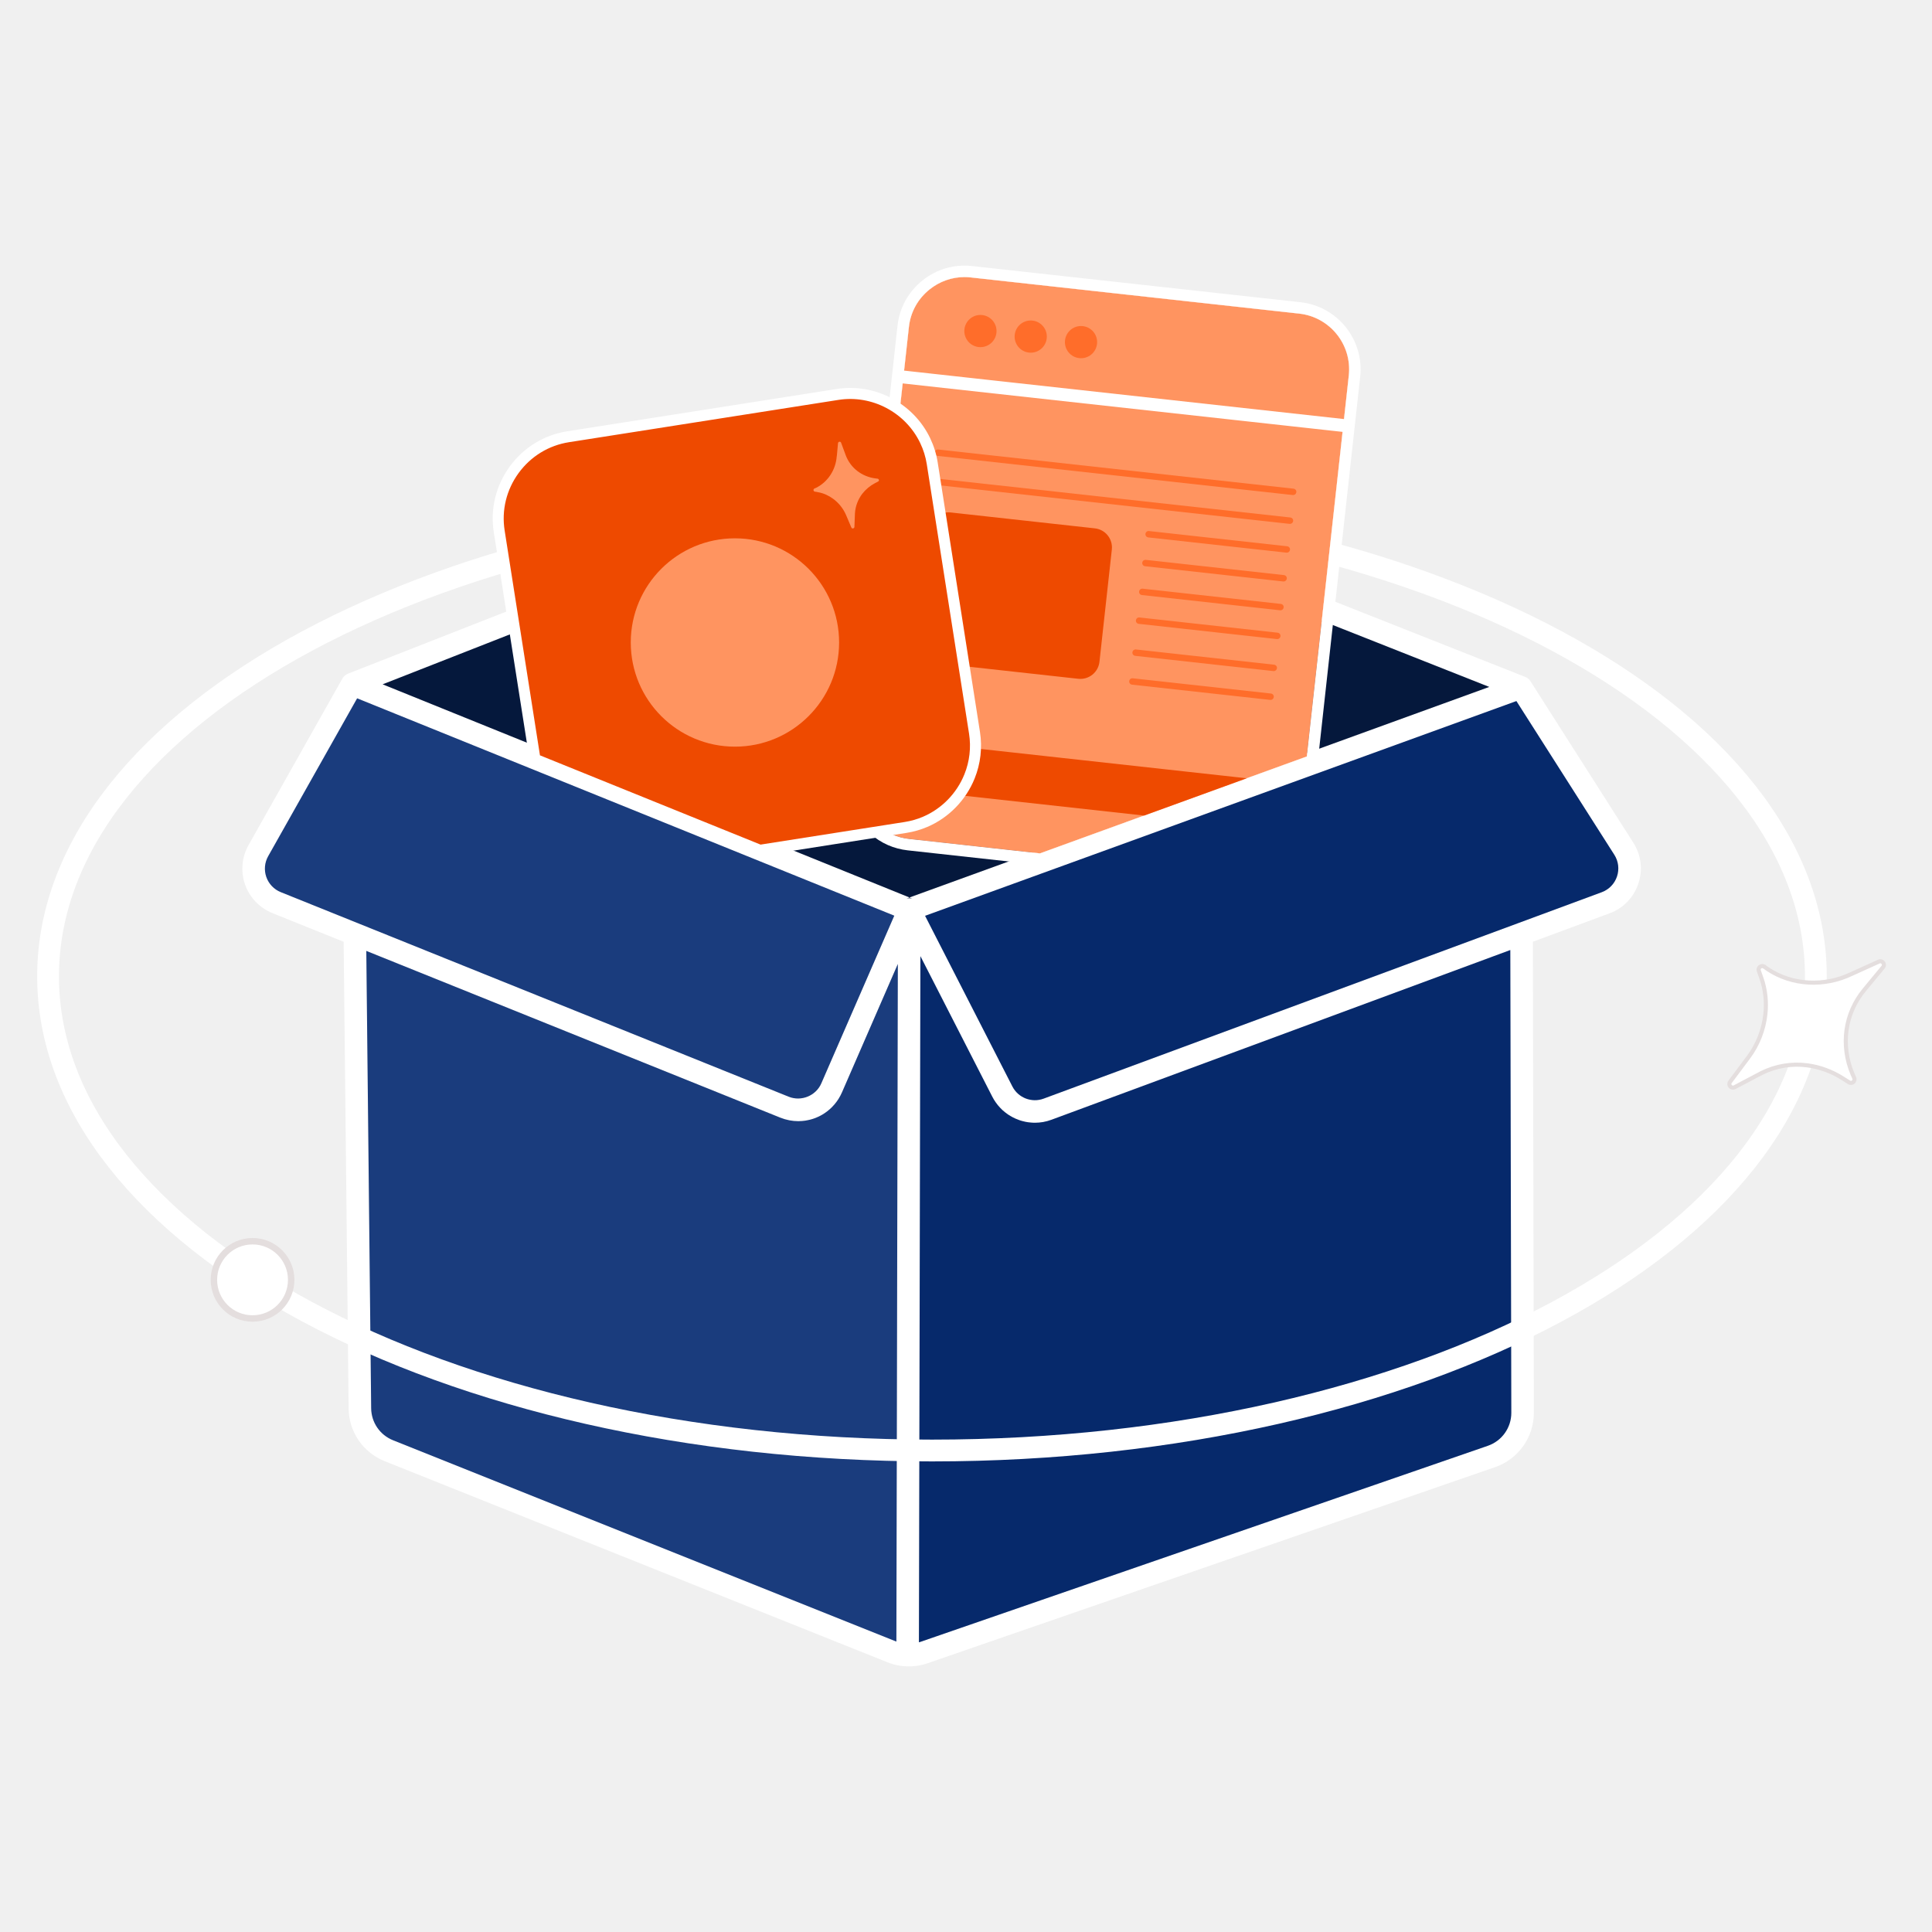
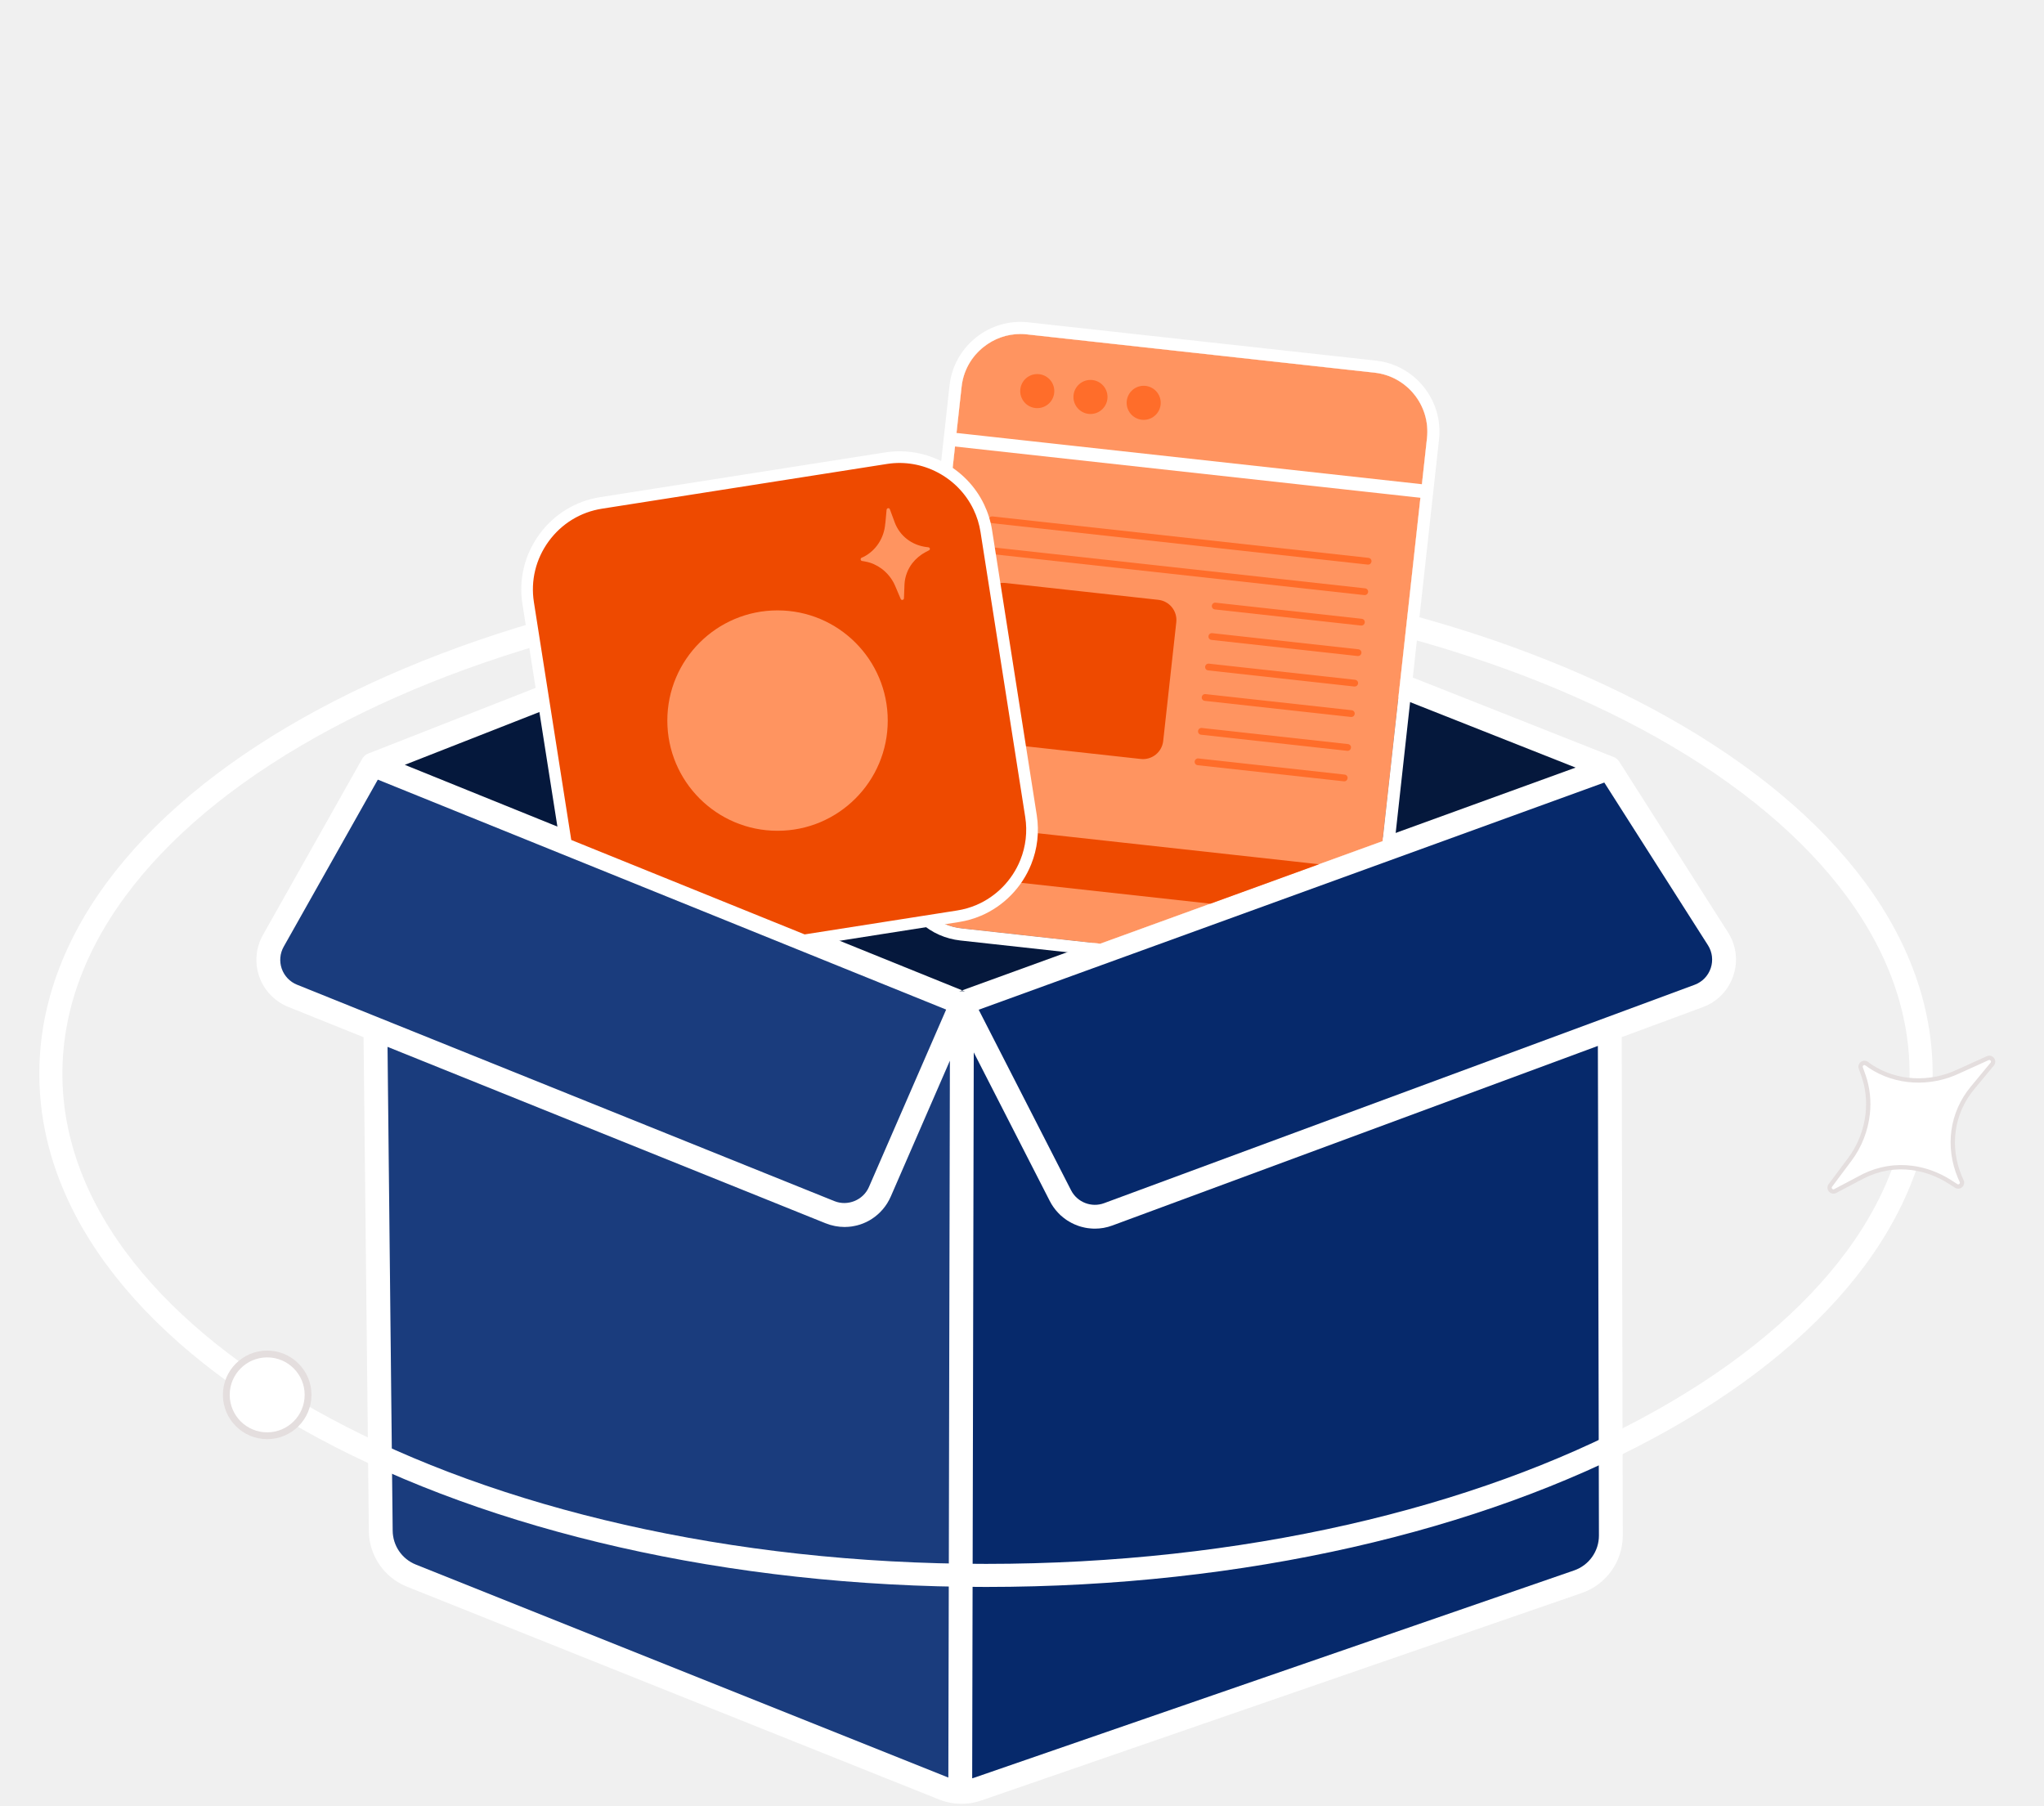
- <svg xmlns="http://www.w3.org/2000/svg" id="_ícones_serviços" viewBox="0 0 600 600">
-   <defs>
-     <style>.cls-1,.cls-2,.cls-3{fill:#fff;}.cls-4{fill:#05183c;}.cls-5{fill:#ff9460;}.cls-6{fill:none;stroke:#fff;stroke-width:6.77px;}.cls-6,.cls-2,.cls-3{stroke-miterlimit:10;}.cls-7{fill:#1a3c7d;}.cls-8{fill:#ee4a00;}.cls-9{fill:#06296b;}.cls-10{fill:#ff6d2a;}.cls-2{stroke-width:2px;}.cls-2,.cls-3{stroke:#e4dede;}.cls-3{stroke-width:1.27px;}</style>
-   </defs>
-   <g>
-     <path class="cls-4" d="M283.74,279.26s.1,.05,.15,.08c.05,.02,.09,.04,.14,.06-.09-.05-.19-.1-.29-.14Zm.55,.28s-.04-.02-.06-.03c.04,.03,.09,.06,.13,.09-.02-.03-.04-.04-.07-.06Zm-.87-.41l-.99-.4h-.01l-1.09,.4c.12-.04,.23-.07,.36-.09,.07-.02,.14-.03,.21-.03,.07-.02,.15-.03,.22-.03,.06-.01,.13-.01,.19-.01h.07c.14,0,.28,.01,.42,.03,.17,.03,.33,.06,.49,.1,.08,.02,.15,.05,.22,.07l-.09-.04Z" />
-     <path class="cls-4" d="M249.1,348.14c.62-.05,1.23-.13,1.83-.27-.6,.13-1.21,.22-1.83,.27Zm34.64-68.88s.1,.05,.15,.08c.05,.02,.09,.04,.14,.06-.09-.05-.19-.1-.29-.14Z" />
-     <path class="cls-4" d="M250.93,347.87c-.6,.14-1.21,.22-1.83,.27,.62-.05,1.23-.14,1.83-.27Z" />
-     <path class="cls-4" d="M279.42,280.59c-.04,.06-.08,.12-.11,.19,.02-.05,.04-.09,.07-.13,.01-.02,.02-.04,.04-.06Z" />
-     <path class="cls-4" d="M283.51,279.17c-.07-.02-.14-.05-.22-.07,.04,.01,.09,.02,.13,.03l.09,.04Z" />
-     <path class="cls-4" d="M284.36,279.6s-.09-.06-.13-.09c.02,.01,.04,.02,.06,.03,.03,.02,.05,.03,.07,.06Z" />
-     <path class="cls-4" d="M110.91,216.87l166.82,67.5h0S110.91,216.87,110.91,216.87Zm172.51,62.26l-.99-.4h-.01l-1.09,.4c.12-.04,.23-.07,.36-.09,.07-.02,.14-.03,.21-.03,.07-.02,.15-.03,.22-.03,.06-.01,.13-.01,.19-.01h.07c.14,0,.28,.01,.42,.03,.17,.03,.33,.06,.49,.1,.08,.02,.15,.05,.22,.07l-.09-.04Zm.32,.13s.1,.05,.15,.08c.05,.02,.09,.04,.14,.06-.09-.05-.19-.1-.29-.14Zm.55,.28s-.04-.02-.06-.03c.04,.03,.09,.06,.13,.09-.02-.03-.04-.04-.07-.06Zm-170.53,15.76v.02l128.55,51.77-128.55-51.79Z" />
-     <path class="cls-4" d="M287.29,284.4h0s183.64-66.68,183.64-66.68l-183.64,66.68Zm0,0h0s183.64-66.68,183.64-66.68l-183.64,66.68Zm0,0h0s183.64-66.68,183.64-66.68l-183.64,66.68Zm0,0h0s183.64-66.68,183.64-66.68l-183.64,66.68Zm-3-4.86s-.04-.02-.06-.03c.04,.03,.09,.06,.13,.09-.02-.03-.04-.04-.07-.06Zm-.55-.28s.1,.05,.15,.08c.05,.02,.09,.04,.14,.06-.09-.05-.19-.1-.29-.14Zm-.32-.13l-.99-.4h-.01l-1.09,.4c.12-.04,.23-.07,.36-.09,.07-.02,.14-.03,.21-.03,.07-.02,.15-.03,.22-.03,.06-.01,.13-.01,.19-.01h.07c.14,0,.28,.01,.42,.03,.17,.03,.33,.06,.49,.1,.08,.02,.15,.05,.22,.07l-.09-.04Z" />
-     <path class="cls-4" d="M283.42,279.13l-.99-.4h-.01l-1.09,.4c.12-.04,.23-.07,.36-.09,.07-.02,.14-.03,.21-.03,.07-.02,.15-.03,.22-.03,.06-.01,.13-.01,.19-.01h.07c.14,0,.28,.01,.42,.03,.17,.03,.33,.06,.49,.1,.08,.02,.15,.05,.22,.07l-.09-.04Z" />
-     <path class="cls-1" d="M507.25,261.71l-31.85-49.99-.08-.13c-.16-.25-.35-.47-.56-.67-.05-.06-.11-.11-.17-.15-.08-.06-.15-.12-.23-.18-.08-.05-.16-.1-.24-.15-.07-.04-.14-.08-.22-.11-.09-.05-.19-.09-.29-.13l-82.18-32.51c-.05-.02-.1-.04-.15-.06l-63.13-24.98c-.06-.02-.12-.05-.18-.07l-31.07-12.29s-.07-.03-.11-.04l-.05-.02c-.09-.04-.17-.08-.26-.11-1.57-.57-3.2-.92-4.82-1.03-2.64-.2-5.35,.21-7.82,1.18l-10.31,4.05s-.1,.03-.15,.05L108.09,209.21c-.16,.06-.32,.14-.48,.23-.15,.09-.29,.19-.42,.29-.14,.11-.27,.23-.38,.36-.12,.12-.22,.26-.32,.4-.06,.07-.1,.14-.14,.22-.01,.01-.02,.03-.03,.04l-29.14,51.72c-2.1,3.73-2.49,8.18-1.08,12.21,1.41,4.04,4.5,7.27,8.47,8.88l22.15,8.92,1.55,144.95c.08,7.23,4.47,13.65,11.19,16.35l156.15,62.46c1.17,.47,2.38,.81,3.62,1.02,.83,.14,1.68,.22,2.54,.24,.17,0,.34,.01,.52,.01,.71,0,1.42-.04,2.12-.13,1.23-.15,2.45-.43,3.64-.84l176.3-60.92c7.18-2.49,12-9.26,12-16.86v-.02l-.31-146.28h0s23.83-8.82,23.83-8.82h.01c4.23-1.57,7.49-4.93,8.92-9.21,1.44-4.28,.88-8.91-1.55-12.72Zm-420.06,15.35c-2.1-.84-3.73-2.56-4.48-4.69-.75-2.14-.54-4.49,.57-6.46l27.63-49.04,166.82,67.49h0s-22.66,52.08-22.66,52.08c-1.68,3.87-6.23,5.73-10.14,4.15l-133.5-53.77-24.24-9.76Zm191.19,232.74s-.11-.04-.16-.06l-156.16-62.46c-4.08-1.64-6.74-5.53-6.79-9.93l-1.51-142.03v-.02l128.55,51.79c1.85,.74,3.75,1.1,5.62,1.1,.39,0,.78-.02,1.17-.05,.62-.05,1.23-.14,1.83-.27,1.09-.22,2.16-.57,3.16-1.04,.24-.11,.48-.22,.71-.35,.17-.09,.33-.18,.49-.27,.22-.13,.44-.26,.65-.4,2.37-1.54,4.33-3.78,5.55-6.58l17.34-39.86-.45,210.43Zm4.91-230.7c-.16-.04-.32-.07-.49-.1-.14-.02-.28-.03-.42-.03h-.07c-.06,0-.13,0-.19,.01-.07,0-.15,0-.22,.03-.07,0-.14,.01-.21,.03-.13,.02-.24,.05-.36,.09l1.09-.4h.01l.99,.4,.09,.04c-.07-.02-.14-.05-.22-.07Zm.6,.24c-.05-.03-.1-.06-.15-.08,.1,.04,.2,.09,.29,.14-.05-.02-.09-.04-.14-.06Zm.34,.17s.04,.02,.06,.03c.03,.02,.05,.03,.07,.06-.04-.03-.09-.06-.13-.09Zm-1.79-.79L118.83,212.52l156.97-61.58s.1-.03,.15-.05l10.45-4.1c1.5-.59,3.14-.84,4.76-.72,.95,.07,1.9,.27,2.83,.6,.12,.05,.25,.09,.38,.14l30.85,12.21c.06,.02,.12,.05,.18,.07l63.44,25.1c.05,.02,.1,.04,.15,.06l73.51,29.08-180.06,65.39Zm179.63,170.28l-176.3,60.92c-.13,.04-.26,.08-.39,.11l.46-213.09,22.32,43.64c.33,.64,.69,1.24,1.1,1.81,.2,.29,.41,.56,.63,.83,.21,.27,.44,.53,.68,.77,.23,.25,.47,.49,.72,.73,.27,.25,.55,.49,.84,.71,.21,.17,.43,.34,.65,.49,.35,.26,.72,.49,1.09,.7,.24,.15,.48,.28,.73,.41,.24,.12,.48,.24,.73,.35,.42,.19,.85,.36,1.29,.51,.26,.09,.52,.17,.78,.24,.36,.1,.72,.19,1.08,.26,.27,.05,.55,.1,.83,.14,.24,.04,.49,.07,.74,.08,.22,.03,.43,.04,.64,.05,.24,.01,.47,.02,.71,.02,1.71,0,3.45-.3,5.14-.93l142.5-52.71,.31,143.72c.01,4.62-2.92,8.73-7.28,10.24Zm40.1-176.8c-.76,2.27-2.48,4.04-4.72,4.88l-25.83,9.56-147.51,54.55c-3.72,1.38-7.9-.25-9.71-3.79l-27.11-52.99h0s183.64-66.69,183.64-66.69l30.42,47.75c1.28,2.01,1.58,4.47,.82,6.73Z" />
-     <path class="cls-9" d="M502.17,272.2c-.76,2.27-2.48,4.04-4.72,4.88l-25.83,9.56-147.51,54.55c-3.72,1.38-7.9-.25-9.71-3.79l-27.11-52.99,183.64-66.69,30.42,47.75c1.28,2.01,1.58,4.47,.82,6.73Z" />
-     <path class="cls-9" d="M469.35,438.76c.01,4.62-2.92,8.73-7.28,10.24l-176.3,60.92c-.13,.04-.26,.08-.39,.11l.46-213.09,22.32,43.64c.33,.64,.69,1.24,1.1,1.81,.2,.29,.41,.56,.63,.83,.21,.27,.44,.53,.68,.77,.23,.25,.47,.49,.72,.73,.27,.25,.55,.49,.84,.71,.21,.17,.43,.34,.65,.49,.35,.26,.72,.49,1.09,.7,.24,.15,.48,.28,.73,.41,.24,.12,.48,.24,.73,.35,.42,.19,.85,.36,1.29,.51,.26,.09,.52,.17,.78,.24,.36,.1,.72,.19,1.08,.26,.27,.05,.55,.1,.83,.14,.24,.04,.49,.07,.74,.08,.22,.03,.43,.04,.64,.05,.24,.01,.47,.02,.71,.02,1.71,0,3.45-.3,5.14-.93l142.5-52.71,.31,143.72Z" />
-     <path class="cls-7" d="M278.83,299.37l-.45,210.43s-.11-.04-.16-.06l-156.16-62.46c-4.08-1.64-6.74-5.53-6.79-9.93l-1.51-142.03,128.55,51.77c1.85,.74,3.75,1.1,5.62,1.1,.39,0,.78-.02,1.17-.05,.62-.05,1.23-.13,1.83-.27,1.09-.22,2.16-.57,3.16-1.04,.24-.11,.48-.22,.71-.35,.17-.09,.33-.18,.49-.27,.22-.13,.44-.26,.65-.4,2.37-1.54,4.33-3.78,5.55-6.58l17.34-39.86Z" />
-     <path class="cls-7" d="M277.73,284.37l-22.66,52.07c-1.68,3.87-6.23,5.73-10.14,4.15l-133.5-53.77-24.24-9.76c-2.1-.84-3.73-2.56-4.48-4.69-.75-2.14-.54-4.49,.57-6.46l27.63-49.04,166.82,67.5Z" />
-     <path class="cls-4" d="M462.5,213.33l-180.06,65.39L118.83,212.52l156.97-61.58s.1-.03,.15-.05l10.45-4.1c1.5-.59,3.14-.84,4.76-.72,.95,.07,1.9,.27,2.83,.6,.12,.05,.25,.09,.38,.14l30.85,12.21c.06,.02,.12,.05,.18,.07l63.44,25.1c.05,.02,.1,.04,.15,.06l73.51,29.08Z" />
-   </g>
-   <ellipse class="cls-6" cx="289.43" cy="303.22" rx="274.5" ry="147.25" />
-   <path class="cls-3" d="M547.01,333.26l-8.32,4.39c-1.06,.53-2.11-.72-1.4-1.67l5.72-7.65c2.9-3.88,4.71-8.54,5.24-13.32,.42-3.79,.03-7.66-1.24-11.27l-.32-.9-.47-1.33c-.37-1.04,.84-1.93,1.72-1.27h.02c.32,.25,.64,.48,.97,.7,7.64,5.13,17.7,5.55,26.05,1.54l.65-.29,7.83-3.55c1.08-.52,2.11,.8,1.35,1.72l-5.36,6.48-.48,.58c-6.13,7.42-7.36,17.28-3.68,26.08,.17,.41,.35,.81,.54,1.21,.25,.53,.06,1.05-.31,1.35-.34,.28-.85,.36-1.3,.07l-1.28-.82-.63-.4c-3.41-2.17-7.15-3.54-10.97-4.05-4.82-.64-9.76,.11-14.32,2.41Z" />
-   <circle class="cls-2" cx="78.43" cy="397.47" r="12" />
-   <g>
-     <path class="cls-5" d="M403.69,95.63l-102.04-11.24c-10.48-1.16-20,6.47-21.15,16.96l-4.02,36.48-1.08,9.75-10.31,93.57c-.93,8.52,3.92,16.4,11.39,19.67,1.73,.76,3.6,1.27,5.57,1.49l41.13,4.53,36.12-13.12,30.29-11,17.9-6.5,3.91-35.54,9.25-83.89c1.15-10.49-6.48-20.01-16.96-21.16Zm15.19,20.97l-13.04,118.33-82.88,30.1-40.71-4.49c-1.76-.19-3.46-.65-5.06-1.35-6.9-3.02-11.15-10.36-10.33-17.84l15.41-139.81c.5-4.6,2.78-8.74,6.42-11.65,3.13-2.51,6.92-3.84,10.84-3.84,.64,0,1.28,.04,1.92,.11l102.05,11.24c9.52,1.05,16.43,9.66,15.38,19.2Z" />
-     <path class="cls-5" d="M418.88,116.6l-13.04,118.33-82.88,30.1-40.71-4.49c-1.76-.19-3.46-.65-5.06-1.35-6.9-3.02-11.15-10.36-10.33-17.84l15.41-139.81c.5-4.6,2.78-8.74,6.42-11.65,3.13-2.51,6.92-3.84,10.84-3.84,.64,0,1.28,.04,1.92,.11l102.05,11.24c9.52,1.05,16.43,9.66,15.38,19.2Z" />
-     <path class="cls-1" d="M417.95,134.22c-.07,0-.15,0-.22-.01l-138.63-15.27c-1.1-.12-1.89-1.11-1.77-2.21s1.11-1.89,2.21-1.77l138.63,15.27c1.1,.12,1.89,1.11,1.77,2.21-.11,1.02-.98,1.78-1.99,1.78Z" />
-     <path class="cls-1" d="M403.89,93.86l-102.04-11.24c-5.55-.61-11.01,.98-15.38,4.49-4.38,3.51-7.13,8.5-7.74,14.05l-15.41,139.8c-.98,9.01,4.13,17.85,12.44,21.49,1.93,.84,3.98,1.39,6.1,1.63l41.54,4.57,85.74-31.14,13.28-120.52h0c1.26-11.5-7.06-21.87-18.53-23.13Zm14.99,22.74l-13.04,118.33-18.68,6.78-31.85,11.57-32.35,11.75-40.71-4.49c-1.76-.19-3.46-.65-5.06-1.35-6.9-3.02-11.15-10.36-10.33-17.84l15.41-139.81c.5-4.6,2.78-8.74,6.42-11.65,3.13-2.51,6.92-3.84,10.84-3.84,.64,0,1.28,.04,1.92,.11l102.05,11.24c9.52,1.05,16.43,9.66,15.38,19.2Z" />
-     <g>
-       <circle class="cls-10" cx="304.48" cy="102.81" r="5" />
-       <circle class="cls-10" cx="320.1" cy="104.53" r="5" />
-       <circle class="cls-10" cx="335.72" cy="106.25" r="5" />
-     </g>
-     <g>
-       <rect class="cls-8" x="286.55" y="161.46" width="57" height="47" rx="5.96" ry="5.96" transform="translate(22.15 -33.39) rotate(6.29)" />
-       <path class="cls-8" d="M387.16,241.71l-31.85,11.57-64.52-7.11-5.1-.56c-3.27-.36-5.63-3.3-5.27-6.58l.33-3.06c.37-3.27,3.31-5.63,6.58-5.27l4.94,.54,94.54,10.42c.12,.01,.23,.03,.35,.05Z" />
-       <path class="cls-10" d="M401.6,153.74s-.07,0-.11,0l-110.33-12.16c-.55-.06-.95-.55-.88-1.1s.54-.95,1.1-.88l110.33,12.16c.55,.06,.95,.55,.88,1.1-.06,.51-.49,.89-.99,.89Z" />
-       <path class="cls-10" d="M400.61,162.69s-.07,0-.11,0l-110.33-12.15c-.55-.06-.95-.55-.88-1.1s.54-.95,1.1-.88l110.33,12.15c.55,.06,.95,.55,.88,1.1-.06,.51-.49,.89-.99,.89Z" />
-       <path class="cls-10" d="M399.63,171.63s-.07,0-.11,0l-42.91-4.73c-.55-.06-.95-.55-.88-1.1s.54-.95,1.1-.88l42.91,4.73c.55,.06,.95,.55,.88,1.1-.06,.51-.49,.89-.99,.89Z" />
-       <path class="cls-10" d="M398.64,180.58s-.07,0-.11,0l-42.91-4.73c-.55-.06-.95-.55-.88-1.1,.06-.55,.54-.94,1.1-.88l42.91,4.73c.55,.06,.95,.55,.88,1.1-.06,.51-.49,.89-.99,.89Z" />
-       <path class="cls-10" d="M397.66,189.53s-.07,0-.11,0l-42.91-4.73c-.55-.06-.95-.55-.88-1.1,.06-.55,.55-.94,1.1-.88l42.91,4.73c.55,.06,.95,.55,.88,1.1-.06,.51-.49,.89-.99,.89Z" />
-       <path class="cls-10" d="M396.67,198.47s-.07,0-.11,0l-42.91-4.73c-.55-.06-.95-.55-.88-1.1s.54-.95,1.1-.88l42.91,4.73c.55,.06,.95,.55,.88,1.1-.06,.51-.49,.89-.99,.89Z" />
-       <path class="cls-10" d="M395.58,208.41s-.07,0-.11,0l-42.91-4.73c-.55-.06-.95-.55-.88-1.1,.06-.55,.55-.94,1.1-.88l42.91,4.73c.55,.06,.95,.55,.88,1.1-.06,.51-.49,.89-.99,.89Z" />
-       <path class="cls-10" d="M394.59,217.36s-.07,0-.11,0l-42.91-4.73c-.55-.06-.95-.55-.88-1.1s.54-.95,1.1-.88l42.91,4.73c.55,.06,.95,.55,.88,1.1-.06,.51-.49,.89-.99,.89Z" />
-     </g>
-   </g>
-   <g>
-     <g>
-       <path class="cls-8" d="M301.09,241.12c-2.51,6.25-7.43,11.4-13.78,14.11-1.9,.81-3.92,1.4-6.05,1.73l-45.27,7.11-69.84-28.26-6.5-41.41-4.62-29.4c-2.19-13.96,7.44-27.18,21.41-29.37l83.7-13.14c11.45-1.8,22.39,4.34,27.17,14.31,1.05,2.19,1.81,4.56,2.21,7.09l.49,3.1,6.29,40.13,2.31,14.68,3.91,24.95,.13,.85c.74,4.73,.13,9.37-1.56,13.53Z" />
-       <path class="cls-1" d="M235.8,265.83l-71.18-28.8-11.27-71.76c-1.13-7.21,.63-14.44,4.95-20.38,4.32-5.94,10.67-9.82,17.88-10.95l83.7-13.14c11.86-1.86,23.78,4.41,28.98,15.26,1.15,2.4,1.94,4.94,2.35,7.56l.49,3.1,12.64,80.61c.76,4.87,.19,9.87-1.66,14.44-2.71,6.73-8.06,12.21-14.7,15.04-2.05,.87-4.22,1.5-6.45,1.85l-45.74,7.18Zm-68.1-31.25l68.5,27.72,44.8-7.03c1.95-.31,3.85-.85,5.64-1.62,5.8-2.47,10.49-7.27,12.86-13.17h0c1.62-4,2.12-8.37,1.45-12.62l-6.35-40.48-6.78-43.22c-.36-2.29-1.05-4.52-2.06-6.61-4.56-9.5-14.99-14.99-25.36-13.36l-83.7,13.14c-6.3,.99-11.85,4.39-15.64,9.58-3.78,5.19-5.33,11.52-4.34,17.83l10.97,69.84Z" />
-     </g>
-     <path class="cls-5" d="M272.97,149.05c.03,.19-.07,.41-.28,.5l-.61,.33-.31,.15c-1.58,.83-2.93,1.97-4,3.34-1.3,1.72-2.12,3.81-2.26,6.07l-.16,4.19c-.02,.52-.75,.68-.96,.18l-1.67-3.93c-.86-1.97-2.26-3.71-3.99-4.98-1.37-1-2.97-1.74-4.62-2.03l-.44-.09-.61-.1c-.5-.08-.58-.76-.12-.97,.18-.06,.34-.12,.49-.21,3.69-1.82,6.11-5.62,6.42-9.73l.05-.3,.35-3.83c.05-.53,.79-.65,.96-.15l1.31,3.54,.11,.31c1.51,4.03,5.05,6.69,9.27,7.24,.2,.04,.4,.04,.6,.07,.26,.03,.42,.2,.46,.42Z" />
-     <circle class="cls-5" cx="228.24" cy="199.53" r="32.35" />
-   </g>
+ <svg xmlns="http://www.w3.org/2000/svg" width="600" height="530" viewBox="0 0 600 530" fill="none">
+   <path d="M283.74 291.26C283.74 291.26 283.84 291.31 283.89 291.34C283.94 291.36 283.98 291.38 284.03 291.4C283.94 291.35 283.84 291.3 283.74 291.26ZM284.29 291.54C284.29 291.54 284.25 291.52 284.23 291.51C284.27 291.54 284.32 291.57 284.36 291.6C284.34 291.57 284.32 291.56 284.29 291.54ZM283.42 291.13L282.43 290.73H282.42L281.33 291.13C281.45 291.09 281.56 291.06 281.69 291.04C281.76 291.02 281.83 291.01 281.9 291.01C281.97 290.99 282.05 290.98 282.12 290.98C282.18 290.97 282.25 290.97 282.31 290.97H282.38C282.52 290.97 282.66 290.98 282.8 291C282.97 291.03 283.13 291.06 283.29 291.1C283.37 291.12 283.44 291.15 283.51 291.17L283.42 291.13Z" fill="#05183C" />
+   <path d="M249.1 360.141C249.72 360.091 250.33 360.011 250.93 359.871C250.33 360.001 249.72 360.091 249.1 360.141ZM283.74 291.261C283.74 291.261 283.84 291.311 283.89 291.341C283.94 291.361 283.98 291.381 284.03 291.401C283.94 291.351 283.84 291.301 283.74 291.261Z" fill="#05183C" />
+   <path d="M250.93 359.87C250.33 360.01 249.72 360.09 249.1 360.14C249.72 360.09 250.33 360 250.93 359.87Z" fill="#05183C" />
+   <path d="M279.42 292.591C279.38 292.651 279.34 292.711 279.31 292.781C279.33 292.731 279.35 292.691 279.38 292.651C279.39 292.631 279.4 292.611 279.42 292.591Z" fill="#05183C" />
+   <path d="M283.51 291.171C283.44 291.151 283.37 291.121 283.29 291.101C283.33 291.111 283.38 291.121 283.42 291.131L283.51 291.171Z" fill="#05183C" />
+   <path d="M284.36 291.601C284.36 291.601 284.27 291.541 284.23 291.511C284.25 291.521 284.27 291.531 284.29 291.541C284.32 291.561 284.34 291.571 284.36 291.601Z" fill="#05183C" />
+   <path d="M283.42 291.13L282.43 290.73H282.42L281.33 291.13C281.45 291.09 281.56 291.06 281.69 291.04C281.76 291.02 281.83 291.01 281.9 291.01C281.97 290.99 282.05 290.98 282.12 290.98C282.18 290.97 282.25 290.97 282.31 290.97H282.38C282.52 290.97 282.66 290.98 282.8 291C282.97 291.03 283.13 291.06 283.29 291.1C283.37 291.12 283.44 291.15 283.51 291.17L283.42 291.13ZM283.74 291.26C283.74 291.26 283.84 291.31 283.89 291.34C283.94 291.36 283.98 291.38 284.03 291.4C283.94 291.35 283.84 291.3 283.74 291.26ZM284.29 291.54C284.29 291.54 284.25 291.52 284.23 291.51C284.27 291.54 284.32 291.57 284.36 291.6C284.34 291.57 284.32 291.56 284.29 291.54ZM113.76 307.3V307.32L242.31 359.09L113.76 307.3Z" fill="#05183C" />
+   <path d="M284.29 291.541C284.29 291.541 284.25 291.521 284.23 291.511C284.27 291.541 284.32 291.571 284.36 291.601C284.34 291.571 284.32 291.561 284.29 291.541ZM283.74 291.261C283.74 291.261 283.84 291.311 283.89 291.341C283.94 291.361 283.98 291.381 284.03 291.401C283.94 291.351 283.84 291.301 283.74 291.261ZM283.42 291.131L282.43 290.731H282.42L281.33 291.131C281.45 291.091 281.56 291.061 281.69 291.041C281.76 291.021 281.83 291.011 281.9 291.011C281.97 290.991 282.05 290.981 282.12 290.981C282.18 290.971 282.25 290.971 282.31 290.971H282.38C282.52 290.971 282.66 290.981 282.8 291.001C282.97 291.031 283.13 291.061 283.29 291.101C283.37 291.121 283.44 291.151 283.51 291.171L283.42 291.131Z" fill="#05183C" />
+   <path d="M283.42 291.13L282.43 290.73H282.42L281.33 291.13C281.45 291.09 281.56 291.06 281.69 291.04C281.76 291.02 281.83 291.01 281.9 291.01C281.97 290.99 282.05 290.98 282.12 290.98C282.18 290.97 282.25 290.97 282.31 290.97H282.38C282.52 290.97 282.66 290.98 282.8 291C282.97 291.03 283.13 291.06 283.29 291.1C283.37 291.12 283.44 291.15 283.51 291.17L283.42 291.13Z" fill="#05183C" />
+   <path d="M507.25 273.71L475.4 223.72L475.32 223.59C475.16 223.34 474.97 223.12 474.76 222.92C474.71 222.86 474.65 222.81 474.59 222.77C474.51 222.71 474.44 222.65 474.36 222.59C474.28 222.54 474.2 222.49 474.12 222.44C474.05 222.4 473.98 222.36 473.9 222.33C473.81 222.28 473.71 222.24 473.61 222.2L391.43 189.69C391.38 189.67 391.33 189.65 391.28 189.63L328.15 164.65C328.09 164.63 328.03 164.6 327.97 164.58L296.9 152.29C296.9 152.29 296.83 152.26 296.79 152.25L296.74 152.23C296.65 152.19 296.57 152.15 296.48 152.12C294.91 151.55 293.28 151.2 291.66 151.09C289.02 150.89 286.31 151.3 283.84 152.27L273.53 156.32C273.53 156.32 273.43 156.35 273.38 156.37L108.09 221.21C107.93 221.27 107.77 221.35 107.61 221.44C107.46 221.53 107.32 221.63 107.19 221.73C107.05 221.84 106.92 221.96 106.81 222.09C106.69 222.21 106.59 222.35 106.49 222.49C106.43 222.56 106.39 222.63 106.35 222.71C106.34 222.72 106.33 222.74 106.32 222.75L77.18 274.47C75.08 278.2 74.69 282.65 76.1 286.68C77.51 290.72 80.6 293.95 84.57 295.56L106.72 304.48L108.27 449.43C108.35 456.66 112.74 463.08 119.46 465.78L275.61 528.24C276.78 528.71 277.99 529.05 279.23 529.26C280.06 529.4 280.91 529.48 281.77 529.5C281.94 529.5 282.11 529.51 282.29 529.51C283 529.51 283.71 529.47 284.41 529.38C285.64 529.23 286.86 528.95 288.05 528.54L464.35 467.62C471.53 465.13 476.35 458.36 476.35 450.76V450.74L476.04 304.46L499.87 295.64H499.88C504.11 294.07 507.37 290.71 508.8 286.43C510.24 282.15 509.68 277.52 507.25 273.71ZM87.19 289.06C85.09 288.22 83.46 286.5 82.71 284.37C81.96 282.23 82.17 279.88 83.28 277.91L110.91 228.87L277.73 296.36L255.07 348.44C253.39 352.31 248.84 354.17 244.93 352.59L111.43 298.82L87.19 289.06ZM278.38 521.8C278.38 521.8 278.27 521.76 278.22 521.74L122.06 459.28C117.98 457.64 115.32 453.75 115.27 449.35L113.76 307.32V307.3L242.31 359.09C244.16 359.83 246.06 360.19 247.93 360.19C248.32 360.19 248.71 360.17 249.1 360.14C249.72 360.09 250.33 360 250.93 359.87C252.02 359.65 253.09 359.3 254.09 358.83C254.33 358.72 254.57 358.61 254.8 358.48C254.97 358.39 255.13 358.3 255.29 358.21C255.51 358.08 255.73 357.95 255.94 357.81C258.31 356.27 260.27 354.03 261.49 351.23L278.83 311.37L278.38 521.8ZM283.29 291.1C283.13 291.06 282.97 291.03 282.8 291C282.66 290.98 282.52 290.97 282.38 290.97H282.31C282.25 290.97 282.18 290.97 282.12 290.98C282.05 290.98 281.97 290.98 281.9 291.01C281.83 291.01 281.76 291.02 281.69 291.04C281.56 291.06 281.45 291.09 281.33 291.13L282.42 290.73H282.43L283.42 291.13L283.51 291.17C283.44 291.15 283.37 291.12 283.29 291.1ZM283.89 291.34C283.84 291.31 283.79 291.28 283.74 291.26C283.84 291.3 283.94 291.35 284.03 291.4C283.98 291.38 283.94 291.36 283.89 291.34ZM284.23 291.51C284.23 291.51 284.27 291.53 284.29 291.54C284.32 291.56 284.34 291.57 284.36 291.6C284.32 291.57 284.27 291.54 284.23 291.51ZM282.44 290.72L118.83 224.52L275.8 162.94C275.8 162.94 275.9 162.91 275.95 162.89L286.4 158.79C287.9 158.2 289.54 157.95 291.16 158.07C292.11 158.14 293.06 158.34 293.99 158.67C294.11 158.72 294.24 158.76 294.37 158.81L325.22 171.02C325.28 171.04 325.34 171.07 325.4 171.09L388.84 196.19C388.89 196.21 388.94 196.23 388.99 196.25L462.5 225.33L282.44 290.72ZM462.07 461L285.77 521.92C285.64 521.96 285.51 522 285.38 522.03L285.84 308.94L308.16 352.58C308.49 353.22 308.85 353.82 309.26 354.39C309.46 354.68 309.67 354.95 309.89 355.22C310.1 355.49 310.33 355.75 310.57 355.99C310.8 356.24 311.04 356.48 311.29 356.72C311.56 356.97 311.84 357.21 312.13 357.43C312.34 357.6 312.56 357.77 312.78 357.92C313.13 358.18 313.5 358.41 313.87 358.62C314.11 358.77 314.35 358.9 314.6 359.03C314.84 359.15 315.08 359.27 315.33 359.38C315.75 359.57 316.18 359.74 316.62 359.89C316.88 359.98 317.14 360.06 317.4 360.13C317.76 360.23 318.12 360.32 318.48 360.39C318.75 360.44 319.03 360.49 319.31 360.53C319.55 360.57 319.8 360.6 320.05 360.61C320.27 360.64 320.48 360.65 320.69 360.66C320.93 360.67 321.16 360.68 321.4 360.68C323.11 360.68 324.85 360.38 326.54 359.75L469.04 307.04L469.35 450.76C469.36 455.38 466.43 459.49 462.07 461ZM502.17 284.2C501.41 286.47 499.69 288.24 497.45 289.08L471.62 298.64L324.11 353.19C320.39 354.57 316.21 352.94 314.4 349.4L287.29 296.41L470.93 229.72L501.35 277.47C502.63 279.48 502.93 281.94 502.17 284.2Z" fill="white" />
+   <path d="M502.17 284.201C501.41 286.471 499.69 288.241 497.45 289.081L471.62 298.641L324.11 353.191C320.39 354.571 316.21 352.941 314.4 349.401L287.29 296.411L470.93 229.721L501.35 277.471C502.63 279.481 502.93 281.941 502.17 284.201Z" fill="#06296B" />
+   <path d="M469.35 450.76C469.36 455.38 466.43 459.49 462.07 461L285.77 521.92C285.64 521.96 285.51 522 285.38 522.03L285.84 308.94L308.16 352.58C308.49 353.22 308.85 353.82 309.26 354.39C309.46 354.68 309.67 354.95 309.89 355.22C310.1 355.49 310.33 355.75 310.57 355.99C310.8 356.24 311.04 356.48 311.29 356.72C311.56 356.97 311.84 357.21 312.13 357.43C312.34 357.6 312.56 357.77 312.78 357.92C313.13 358.18 313.5 358.41 313.87 358.62C314.11 358.77 314.35 358.9 314.6 359.03C314.84 359.15 315.08 359.27 315.33 359.38C315.75 359.57 316.18 359.74 316.62 359.89C316.88 359.98 317.14 360.06 317.4 360.13C317.76 360.23 318.12 360.32 318.48 360.39C318.75 360.44 319.03 360.49 319.31 360.53C319.55 360.57 319.8 360.6 320.05 360.61C320.27 360.64 320.48 360.65 320.69 360.66C320.93 360.67 321.16 360.68 321.4 360.68C323.11 360.68 324.85 360.38 326.54 359.75L469.04 307.04L469.35 450.76Z" fill="#06296B" />
+   <path d="M278.83 311.37L278.38 521.8C278.38 521.8 278.27 521.76 278.22 521.74L122.06 459.28C117.98 457.64 115.32 453.75 115.27 449.35L113.76 307.32L242.31 359.09C244.16 359.83 246.06 360.19 247.93 360.19C248.32 360.19 248.71 360.17 249.1 360.14C249.72 360.09 250.33 360.01 250.93 359.87C252.02 359.65 253.09 359.3 254.09 358.83C254.33 358.72 254.57 358.61 254.8 358.48C254.97 358.39 255.13 358.3 255.29 358.21C255.51 358.08 255.73 357.95 255.94 357.81C258.31 356.27 260.27 354.03 261.49 351.23L278.83 311.37Z" fill="#1A3C7D" />
+   <path d="M277.73 296.37L255.07 348.44C253.39 352.31 248.84 354.17 244.93 352.59L111.43 298.82L87.19 289.06C85.09 288.22 83.46 286.5 82.71 284.37C81.96 282.23 82.17 279.88 83.28 277.91L110.91 228.87L277.73 296.37Z" fill="#1A3C7D" />
+   <path d="M462.5 225.33L282.44 290.72L118.83 224.52L275.8 162.94C275.8 162.94 275.9 162.91 275.95 162.89L286.4 158.79C287.9 158.2 289.54 157.95 291.16 158.07C292.11 158.14 293.06 158.34 293.99 158.67C294.11 158.72 294.24 158.76 294.37 158.81L325.22 171.02C325.28 171.04 325.34 171.07 325.4 171.09L388.84 196.19C388.89 196.21 388.94 196.23 388.99 196.25L462.5 225.33Z" fill="#05183C" />
+   <path d="M289.43 462.47C441.032 462.47 563.93 396.544 563.93 315.22C563.93 233.896 441.032 167.97 289.43 167.97C137.828 167.97 14.93 233.896 14.93 315.22C14.93 396.544 137.828 462.47 289.43 462.47Z" stroke="white" stroke-width="6.77" stroke-miterlimit="10" />
+   <path d="M547.01 345.26L538.69 349.65C537.63 350.18 536.58 348.93 537.29 347.98L543.01 340.33C545.91 336.45 547.72 331.79 548.25 327.01C548.67 323.22 548.28 319.35 547.01 315.74L546.69 314.84L546.22 313.51C545.85 312.47 547.06 311.58 547.94 312.24H547.96C548.28 312.49 548.6 312.72 548.93 312.94C556.57 318.07 566.63 318.49 574.98 314.48L575.63 314.19L583.46 310.64C584.54 310.12 585.57 311.44 584.81 312.36L579.45 318.84L578.97 319.42C572.84 326.84 571.61 336.7 575.29 345.5C575.46 345.91 575.64 346.31 575.83 346.71C576.08 347.24 575.89 347.76 575.52 348.06C575.18 348.34 574.67 348.42 574.22 348.13L572.94 347.31L572.31 346.91C568.9 344.74 565.16 343.37 561.34 342.86C556.52 342.22 551.58 342.97 547.02 345.27L547.01 345.26Z" fill="white" stroke="#E4DEDE" stroke-width="1.27" stroke-miterlimit="10" />
+   <path d="M78.43 421.47C85.058 421.47 90.43 416.097 90.43 409.47C90.43 402.842 85.058 397.47 78.43 397.47C71.803 397.47 66.43 402.842 66.43 409.47C66.43 416.097 71.803 421.47 78.43 421.47Z" fill="white" stroke="#E4DEDE" stroke-width="2" stroke-miterlimit="10" />
+   <path d="M403.69 107.63L301.65 96.39C291.17 95.23 281.65 102.86 280.5 113.35L276.48 149.83L275.4 159.58L265.09 253.15C264.16 261.67 269.01 269.55 276.48 272.82C278.21 273.58 280.08 274.09 282.05 274.31L323.18 278.84L359.3 265.72L389.59 254.72L407.49 248.22L411.4 212.68L420.65 128.79C421.8 118.3 414.17 108.78 403.69 107.63ZM418.88 128.6L405.84 246.93L322.96 277.03L282.25 272.54C280.49 272.35 278.79 271.89 277.19 271.19C270.29 268.17 266.04 260.83 266.86 253.35L282.27 113.54C282.77 108.94 285.05 104.8 288.69 101.89C291.82 99.38 295.61 98.05 299.53 98.05C300.17 98.05 300.81 98.09 301.45 98.16L403.5 109.4C413.02 110.45 419.93 119.06 418.88 128.6Z" fill="#FF9460" />
+   <path d="M418.88 128.6L405.84 246.93L322.96 277.03L282.25 272.54C280.49 272.35 278.79 271.89 277.19 271.19C270.29 268.17 266.04 260.83 266.86 253.35L282.27 113.54C282.77 108.94 285.05 104.8 288.69 101.89C291.82 99.38 295.61 98.05 299.53 98.05C300.17 98.05 300.81 98.09 301.45 98.16L403.5 109.4C413.02 110.45 419.93 119.06 418.88 128.6Z" fill="#FF9460" />
+   <path d="M417.95 146.219C417.88 146.219 417.8 146.219 417.73 146.209L279.1 130.939C278 130.819 277.21 129.829 277.33 128.729C277.45 127.629 278.44 126.839 279.54 126.959L418.17 142.229C419.27 142.349 420.06 143.339 419.94 144.439C419.83 145.459 418.96 146.219 417.95 146.219Z" fill="white" />
+   <path d="M403.89 105.86L301.85 94.62C296.3 94.01 290.84 95.6 286.47 99.11C282.09 102.62 279.34 107.61 278.73 113.16L263.32 252.96C262.34 261.97 267.45 270.81 275.76 274.45C277.69 275.29 279.74 275.84 281.86 276.08L323.4 280.65L409.14 249.51L422.42 128.99C423.68 117.49 415.36 107.12 403.89 105.86ZM418.88 128.6L405.84 246.93L387.16 253.71L355.31 265.28L322.96 277.03L282.25 272.54C280.49 272.35 278.79 271.89 277.19 271.19C270.29 268.17 266.04 260.83 266.86 253.35L282.27 113.54C282.77 108.94 285.05 104.8 288.69 101.89C291.82 99.38 295.61 98.05 299.53 98.05C300.17 98.05 300.81 98.09 301.45 98.16L403.5 109.4C413.02 110.45 419.93 119.06 418.88 128.6Z" fill="white" />
+   <path d="M304.48 119.81C307.241 119.81 309.48 117.571 309.48 114.81C309.48 112.048 307.241 109.81 304.48 109.81C301.719 109.81 299.48 112.048 299.48 114.81C299.48 117.571 301.719 119.81 304.48 119.81Z" fill="#FF6D2A" />
+   <path d="M320.1 121.529C322.862 121.529 325.1 119.291 325.1 116.529C325.1 113.768 322.862 111.529 320.1 111.529C317.339 111.529 315.1 113.768 315.1 116.529C315.1 119.291 317.339 121.529 320.1 121.529Z" fill="#FF6D2A" />
+   <path d="M335.72 123.25C338.481 123.25 340.72 121.011 340.72 118.25C340.72 115.489 338.481 113.25 335.72 113.25C332.958 113.25 330.72 115.489 330.72 118.25C330.72 121.011 332.958 123.25 335.72 123.25Z" fill="#FF6D2A" />
+   <path d="M340.018 176.084L295.209 171.145C291.937 170.785 288.993 173.144 288.632 176.416L284.789 211.285C284.428 214.557 286.788 217.502 290.06 217.862L334.869 222.801C338.14 223.162 341.085 220.802 341.446 217.53L345.289 182.661C345.65 179.389 343.29 176.445 340.018 176.084Z" fill="#EE4A00" />
+   <path d="M387.16 253.709L355.31 265.279L290.79 258.169L285.69 257.609C282.42 257.249 280.06 254.309 280.42 251.029L280.75 247.969C281.12 244.699 284.06 242.339 287.33 242.699L292.27 243.239L386.81 253.659C386.93 253.669 387.04 253.689 387.16 253.709Z" fill="#EE4A00" />
+   <path d="M401.6 165.74C401.6 165.74 401.53 165.74 401.49 165.74L291.16 153.58C290.61 153.52 290.21 153.03 290.28 152.48C290.35 151.93 290.82 151.53 291.38 151.6L401.71 163.76C402.26 163.82 402.66 164.31 402.59 164.86C402.53 165.37 402.1 165.75 401.6 165.75V165.74Z" fill="#FF6D2A" />
+   <path d="M400.61 174.69C400.61 174.69 400.54 174.69 400.5 174.69L290.17 162.54C289.62 162.48 289.22 161.99 289.29 161.44C289.36 160.89 289.83 160.49 290.39 160.56L400.72 172.71C401.27 172.77 401.67 173.26 401.6 173.81C401.54 174.32 401.11 174.7 400.61 174.7V174.69Z" fill="#FF6D2A" />
+   <path d="M399.63 183.63C399.63 183.63 399.56 183.63 399.52 183.63L356.61 178.9C356.06 178.84 355.66 178.35 355.73 177.8C355.8 177.25 356.27 176.85 356.83 176.92L399.74 181.65C400.29 181.71 400.69 182.2 400.62 182.75C400.56 183.26 400.13 183.64 399.63 183.64V183.63Z" fill="#FF6D2A" />
+   <path d="M398.64 192.579C398.64 192.579 398.57 192.579 398.53 192.579L355.62 187.849C355.07 187.789 354.67 187.299 354.74 186.749C354.8 186.199 355.28 185.809 355.84 185.869L398.75 190.599C399.3 190.659 399.7 191.149 399.63 191.699C399.57 192.209 399.14 192.589 398.64 192.589V192.579Z" fill="#FF6D2A" />
+   <path d="M397.66 201.53C397.66 201.53 397.59 201.53 397.55 201.53L354.64 196.8C354.09 196.74 353.69 196.25 353.76 195.7C353.82 195.15 354.31 194.76 354.86 194.82L397.77 199.55C398.32 199.61 398.72 200.1 398.65 200.65C398.59 201.16 398.16 201.54 397.66 201.54V201.53Z" fill="#FF6D2A" />
+   <path d="M396.67 210.47C396.67 210.47 396.6 210.47 396.56 210.47L353.65 205.74C353.1 205.68 352.7 205.19 352.77 204.64C352.84 204.09 353.31 203.69 353.87 203.76L396.78 208.49C397.33 208.55 397.73 209.04 397.66 209.59C397.6 210.1 397.17 210.48 396.67 210.48V210.47Z" fill="#FF6D2A" />
+   <path d="M395.58 220.409C395.58 220.409 395.51 220.409 395.47 220.409L352.56 215.679C352.01 215.619 351.61 215.129 351.68 214.579C351.74 214.029 352.23 213.639 352.78 213.699L395.69 218.429C396.24 218.489 396.64 218.979 396.57 219.529C396.51 220.039 396.08 220.419 395.58 220.419V220.409Z" fill="#FF6D2A" />
+   <path d="M394.59 229.36C394.59 229.36 394.52 229.36 394.48 229.36L351.57 224.63C351.02 224.57 350.62 224.08 350.69 223.53C350.76 222.98 351.23 222.58 351.79 222.65L394.7 227.38C395.25 227.44 395.65 227.93 395.58 228.48C395.52 228.99 395.09 229.37 394.59 229.37V229.36Z" fill="#FF6D2A" />
+   <path d="M301.09 253.12C298.58 259.37 293.66 264.52 287.31 267.23C285.41 268.04 283.39 268.63 281.26 268.96L235.99 276.07L166.15 247.81L159.65 206.4L155.03 177C152.84 163.04 162.47 149.82 176.44 147.63L260.14 134.49C271.59 132.69 282.53 138.83 287.31 148.8C288.36 150.99 289.12 153.36 289.52 155.89L290.01 158.99L296.3 199.12L298.61 213.8L302.52 238.75L302.65 239.6C303.39 244.33 302.78 248.97 301.09 253.13V253.12Z" fill="#EE4A00" />
+   <path d="M235.8 277.83L164.62 249.03L153.35 177.27C152.22 170.06 153.98 162.83 158.3 156.89C162.62 150.95 168.97 147.07 176.18 145.94L259.88 132.8C271.74 130.94 283.66 137.21 288.86 148.06C290.01 150.46 290.8 153 291.21 155.62L291.7 158.72L304.34 239.33C305.1 244.2 304.53 249.2 302.68 253.77C299.97 260.5 294.62 265.98 287.98 268.81C285.93 269.68 283.76 270.31 281.53 270.66L235.79 277.84L235.8 277.83ZM167.7 246.58L236.2 274.3L281 267.27C282.95 266.96 284.85 266.42 286.64 265.65C292.44 263.18 297.13 258.38 299.5 252.48C301.12 248.48 301.62 244.11 300.95 239.86L294.6 199.38L287.82 156.16C287.46 153.87 286.77 151.64 285.76 149.55C281.2 140.05 270.77 134.56 260.4 136.19L176.7 149.33C170.4 150.32 164.85 153.72 161.06 158.91C157.28 164.1 155.73 170.43 156.72 176.74L167.69 246.58H167.7Z" fill="white" />
+   <path d="M272.97 161.051C273 161.241 272.9 161.461 272.69 161.551L272.08 161.881L271.77 162.031C270.19 162.861 268.84 164.001 267.77 165.371C266.47 167.091 265.65 169.181 265.51 171.441L265.35 175.631C265.33 176.151 264.6 176.311 264.39 175.811L262.72 171.881C261.86 169.911 260.46 168.171 258.73 166.901C257.36 165.901 255.76 165.161 254.11 164.871L253.67 164.781L253.06 164.681C252.56 164.601 252.48 163.921 252.94 163.711C253.12 163.651 253.28 163.591 253.43 163.501C257.12 161.681 259.54 157.881 259.85 153.771L259.9 153.471L260.25 149.641C260.3 149.111 261.04 148.991 261.21 149.491L262.52 153.031L262.63 153.341C264.14 157.371 267.68 160.031 271.9 160.581C272.1 160.621 272.3 160.621 272.5 160.651C272.76 160.681 272.92 160.851 272.96 161.071L272.97 161.051Z" fill="#FF9460" />
+   <path d="M228.24 243.881C246.107 243.881 260.59 229.397 260.59 211.531C260.59 193.664 246.107 179.181 228.24 179.181C210.374 179.181 195.89 193.664 195.89 211.531C195.89 229.397 210.374 243.881 228.24 243.881Z" fill="#FF9460" />
</svg>
